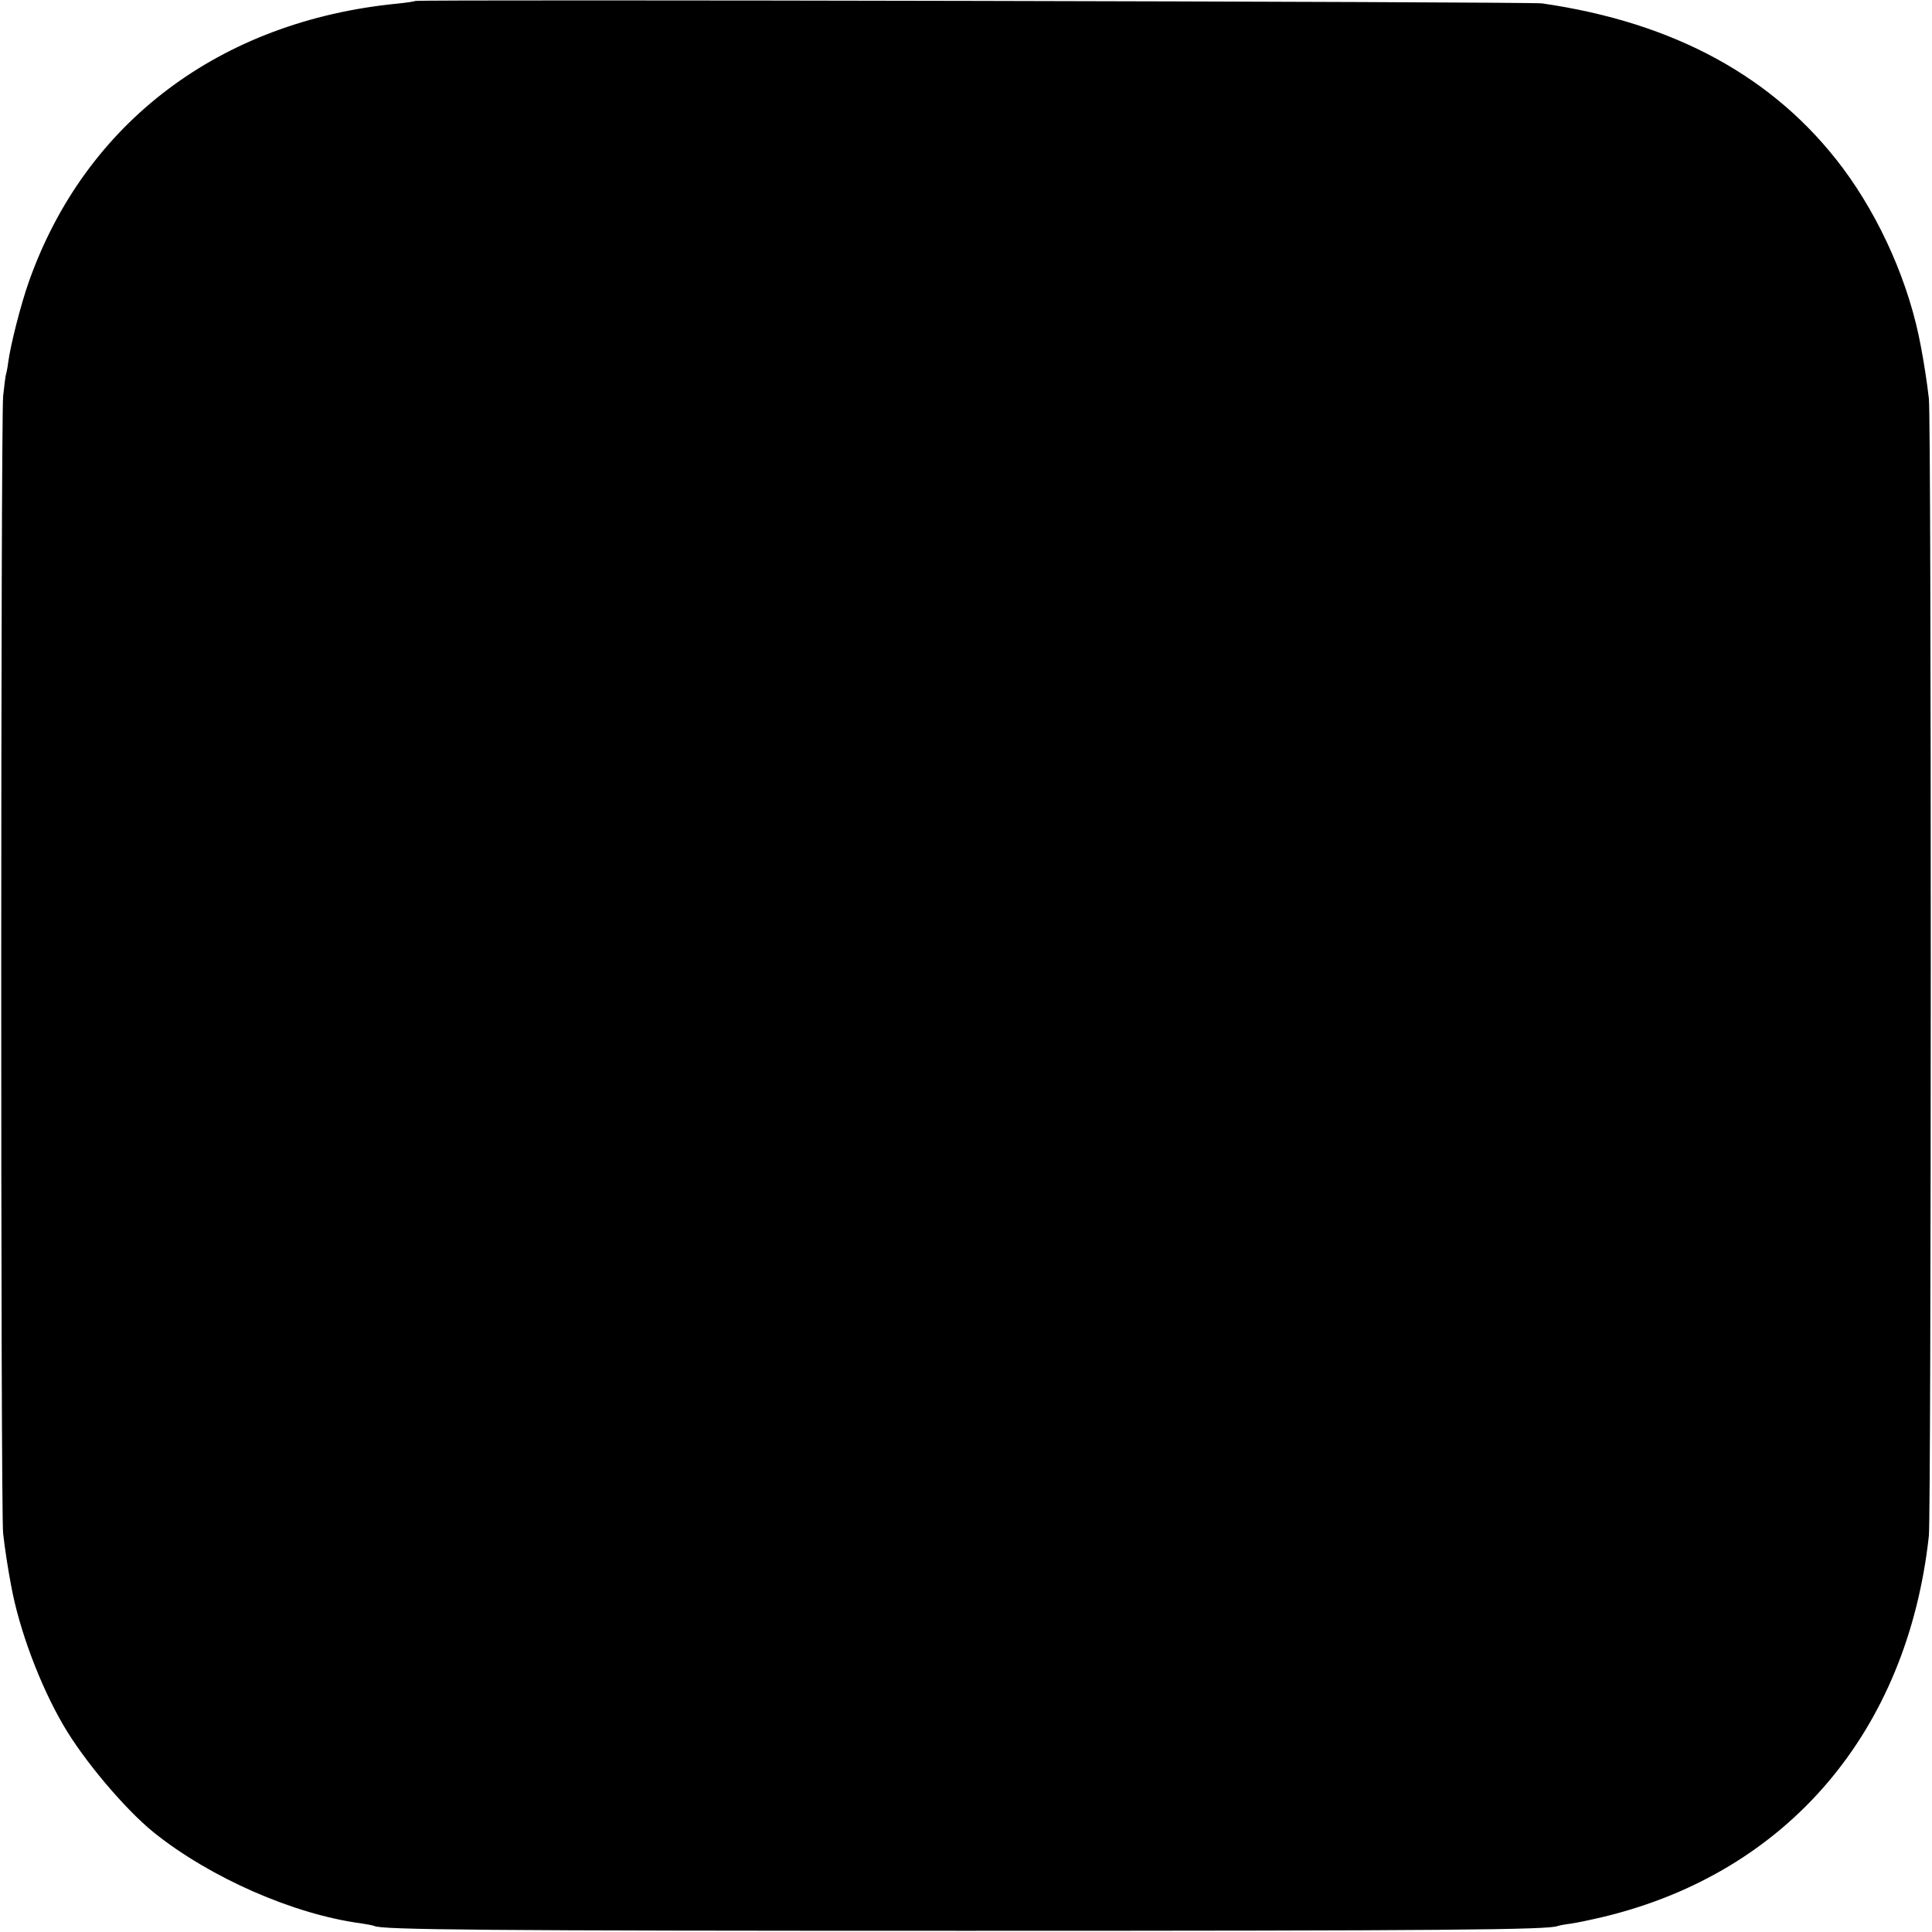
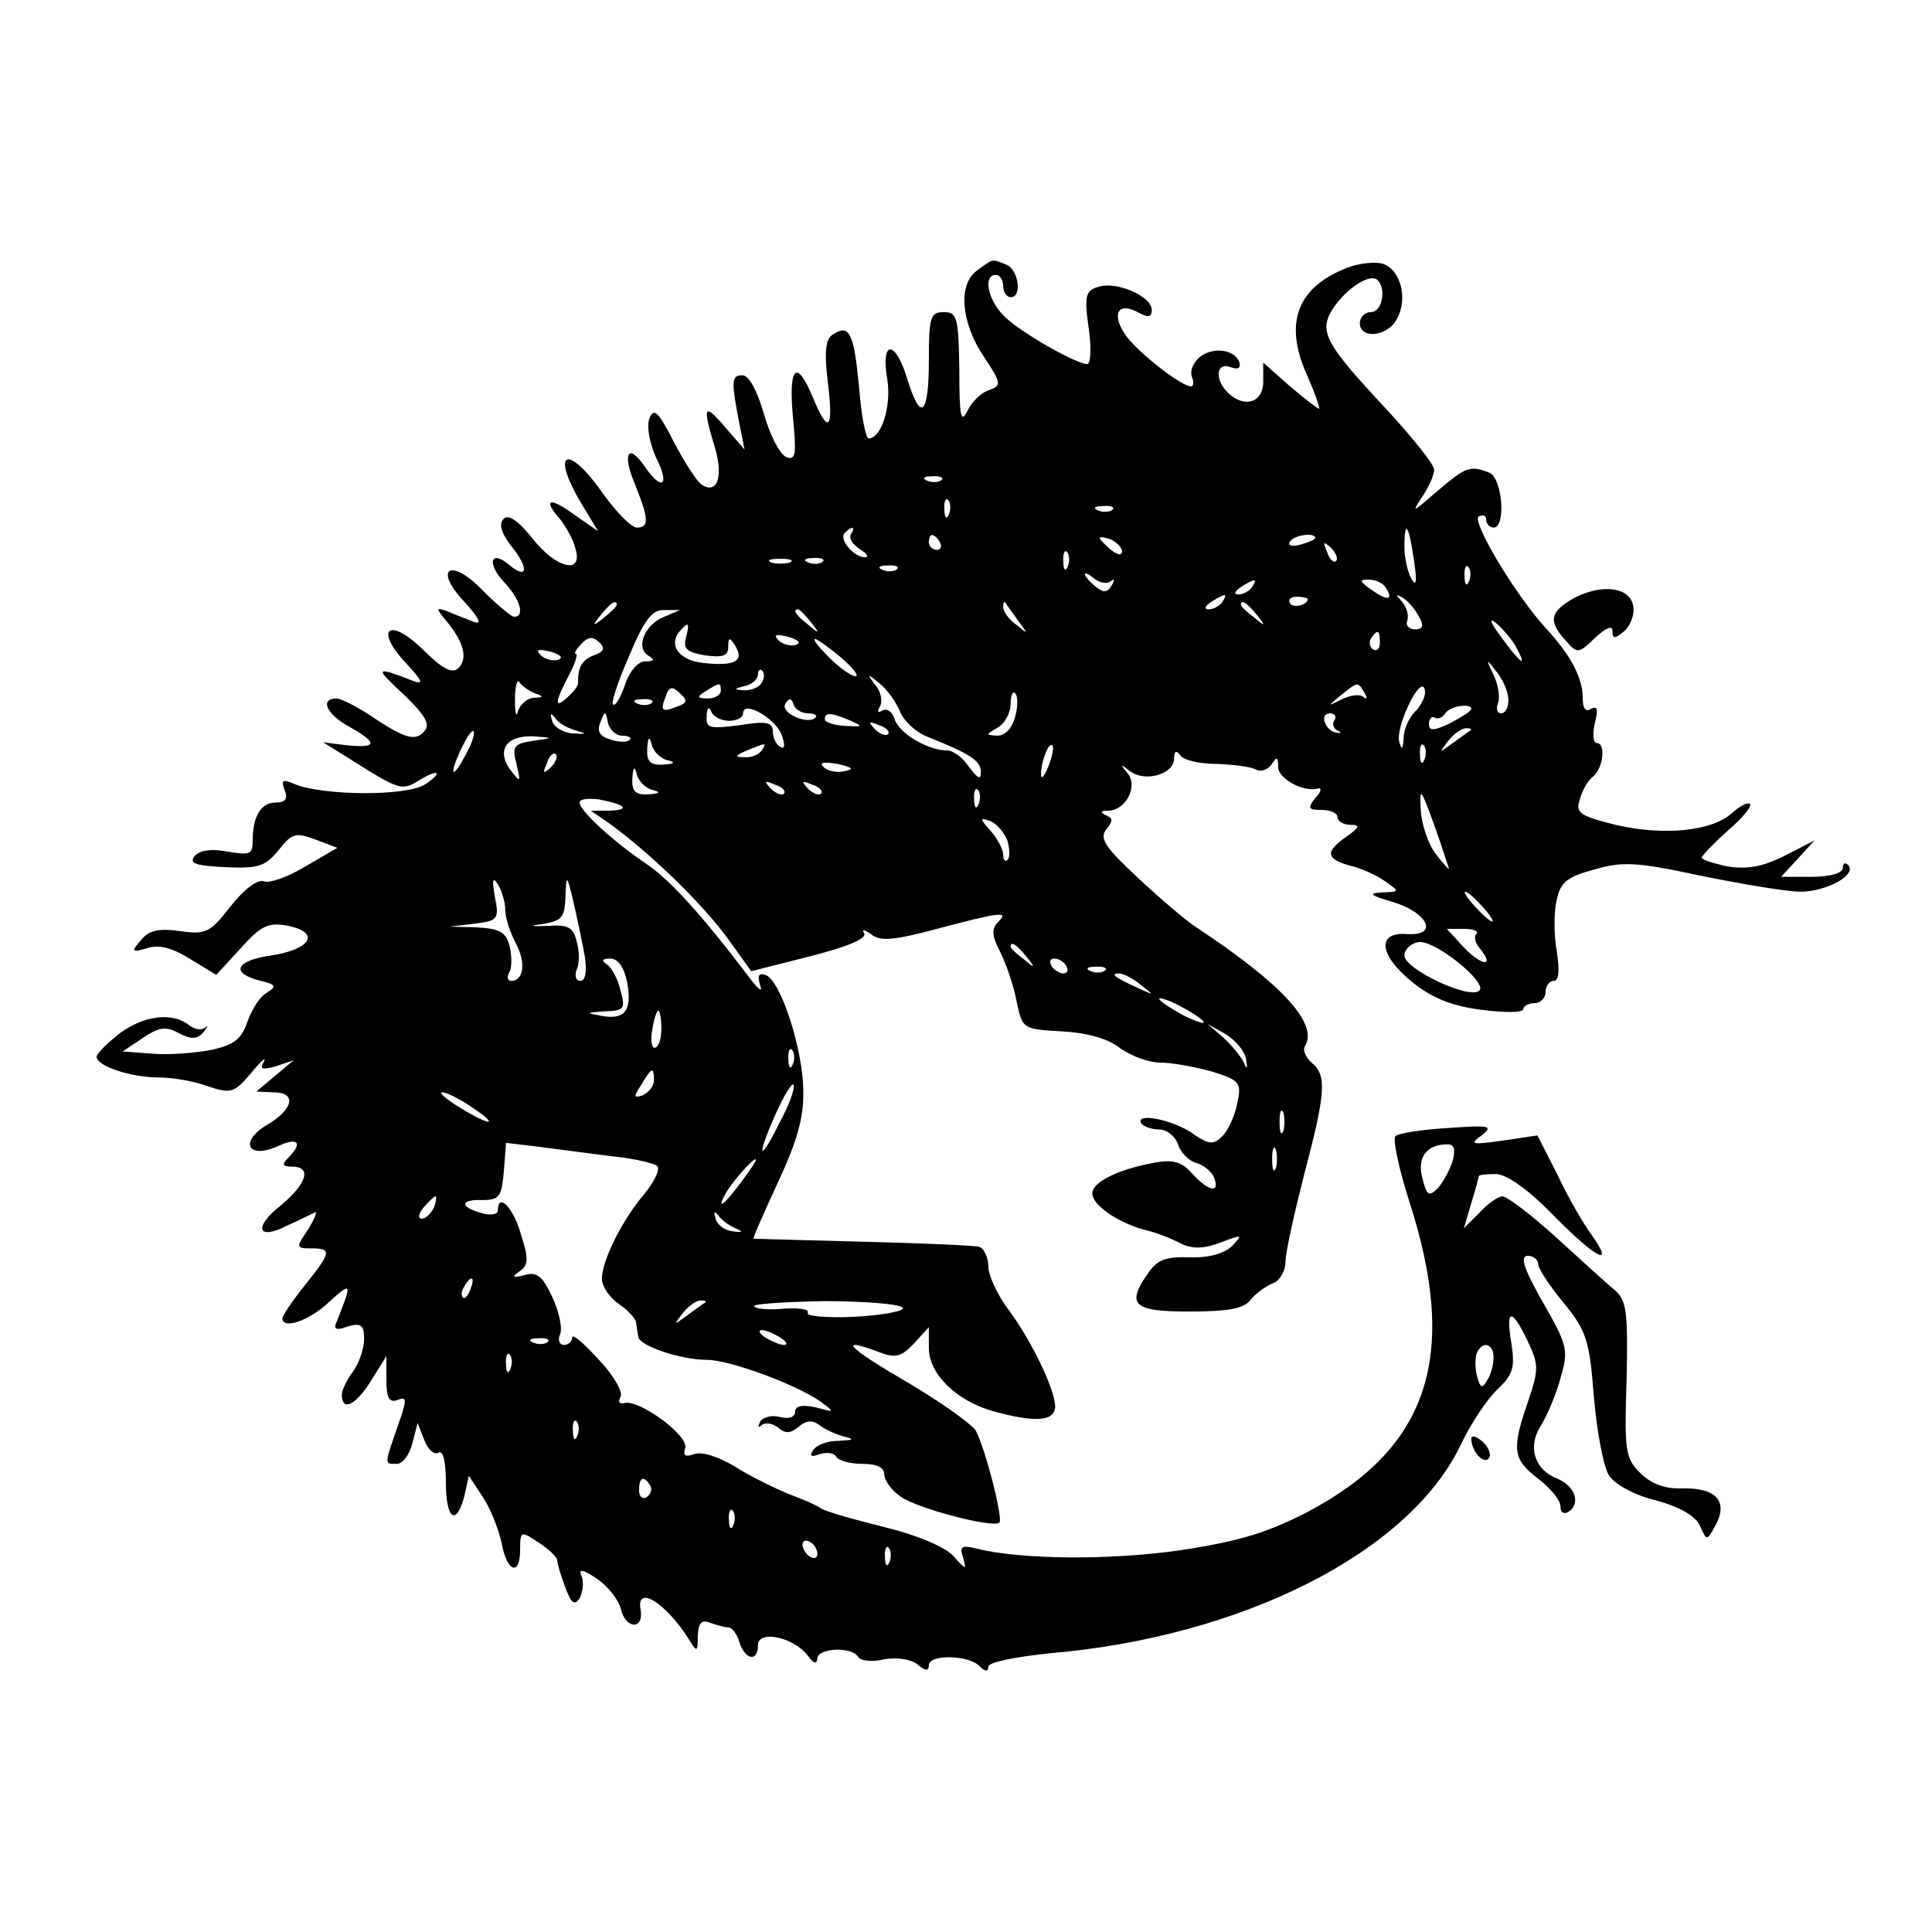
- <svg xmlns="http://www.w3.org/2000/svg" version="1.0" width="800pt" height="800pt" viewBox="0 0 800 800" preserveAspectRatio="xMidYMid meet">
-   <g transform="translate(0,800) scale(0.1,-0.1)" fill="#000000" stroke="none">
-     <path d="M1719 7996 c-2 -2 -35 -7 -74 -11 -735 -72 -1292 -493 -1525 -1150 -34 -96 -76 -261 -86 -335 -3 -25 -8 -47 -9 -50 -2 -3 -7 -44 -12 -90 -10 -108 -11 -4623 0 -4710 7 -63 21 -153 33 -215 33 -182 119 -412 216 -578 83 -144 256 -349 375 -445 233 -187 579 -339 857 -376 27 -4 52 -9 56 -11 27 -16 461 -20 2450 -20 1970 0 2423 4 2450 20 3 1 25 6 50 9 25 3 90 17 145 30 758 185 1253 766 1342 1576 10 96 11 4623 0 4710 -7 63 -21 153 -33 215 -47 257 -166 528 -324 740 -281 375 -696 602 -1245 681 -51 7 -4658 17 -4666 10z" />
+ <svg xmlns="http://www.w3.org/2000/svg" version="1.0" width="260pt" height="260pt" viewBox="0 0 260 260" preserveAspectRatio="xMidYMid meet">
+   <g transform="translate(0,260) scale(0.1,-0.1)" fill="#000000" stroke="none">
+     <path d="M1315 2236 c-26 -18 -22 -70 9 -116 24 -36 24 -39 7 -45 -10 -3 -23 -15 -29 -28 -9 -18 -11 -7 -11 56 -1 70 -3 77 -21 77 -18 0 -20 -7 -20 -65 0 -74 -11 -84 -29 -25 -16 53 -36 53 -27 0 6 -37 -8 -80 -25 -80 -4 0 -10 31 -13 70 -7 73 -13 84 -35 70 -10 -6 -12 -22 -7 -64 8 -64 1 -72 -20 -21 -22 53 -33 42 -27 -25 5 -52 4 -60 -9 -55 -9 4 -22 30 -30 58 -9 31 -20 52 -29 52 -15 0 -15 -8 -4 -65 l7 -35 -26 30 c-29 34 -31 29 -14 -27 12 -40 3 -64 -18 -50 -6 4 -23 30 -37 57 -21 41 -27 47 -33 32 -4 -11 0 -33 9 -53 19 -38 8 -46 -16 -11 -22 32 -30 16 -12 -26 18 -45 19 -57 2 -57 -7 0 -27 20 -45 45 -48 69 -72 59 -30 -12 l23 -38 -33 23 c-33 24 -42 20 -18 -7 7 -9 17 -26 20 -38 12 -37 -25 -29 -58 13 -19 24 -32 32 -38 26 -7 -7 -4 -19 11 -38 23 -29 21 -45 -4 -24 -25 21 -30 2 -7 -23 22 -23 29 -47 14 -47 -4 0 -23 16 -42 35 -44 46 -68 30 -24 -16 19 -21 23 -30 12 -26 -10 4 -26 10 -35 14 -17 6 -17 5 -2 -13 23 -28 29 -50 16 -63 -8 -8 -21 -2 -48 25 -45 44 -66 28 -23 -18 23 -25 25 -30 9 -24 -46 18 -49 17 -25 -6 46 -43 52 -54 37 -66 -10 -8 -24 -4 -58 18 -24 17 -50 30 -56 30 -23 0 -14 -21 17 -38 39 -22 38 -29 -3 -25 l-32 4 40 -25 c60 -38 66 -40 86 -28 28 18 37 14 12 -3 -24 -17 -139 -16 -177 0 -16 7 -18 5 -13 -8 5 -12 1 -17 -12 -17 -20 0 -31 -19 -31 -52 0 -18 -4 -19 -34 -14 -21 4 -37 2 -44 -6 -8 -10 1 -13 41 -15 45 -2 54 1 72 23 18 23 23 24 50 14 l29 -11 -43 -25 c-23 -14 -48 -23 -56 -20 -8 3 -26 -10 -45 -34 -27 -35 -33 -38 -68 -33 -28 4 -42 1 -52 -12 -14 -16 -13 -17 8 -11 15 5 33 1 57 -14 l36 -22 33 36 c28 31 37 35 64 30 44 -9 30 -32 -24 -40 -48 -7 -54 -24 -13 -34 20 -5 22 -7 8 -16 -9 -5 -20 -22 -26 -39 -8 -23 -17 -31 -49 -38 -21 -4 -57 -7 -79 -5 l-40 3 27 18 c22 15 31 16 48 7 17 -9 25 -9 34 1 6 8 7 10 2 6 -5 -4 -15 -2 -21 3 -22 18 -60 14 -93 -10 -17 -13 -32 -28 -32 -32 0 -13 47 -28 84 -28 18 0 48 -5 66 -12 31 -10 35 -9 58 18 13 16 21 23 17 15 -6 -10 -2 -11 16 -6 l24 8 -25 -21 -25 -21 23 -1 c32 0 27 -23 -9 -44 -38 -23 -25 -47 16 -28 26 12 33 4 13 -16 -9 -9 -8 -12 5 -12 27 0 20 -23 -15 -52 -38 -30 -31 -48 9 -27 16 7 32 15 36 17 5 3 1 -7 -8 -22 -17 -25 -17 -26 4 -26 28 0 27 -5 -9 -50 -17 -21 -30 -41 -30 -44 0 -16 37 -3 63 22 31 28 31 26 10 -27 -5 -10 0 -12 15 -6 18 5 22 2 22 -17 0 -13 -7 -33 -15 -44 -8 -10 -15 -25 -15 -31 0 -24 20 -13 40 20 l20 32 0 -32 c0 -25 4 -31 15 -27 13 5 13 1 0 -36 -18 -52 -18 -50 -1 -50 8 0 17 12 21 28 l7 27 9 -23 c5 -13 13 -20 19 -17 6 4 10 -11 10 -39 0 -51 14 -61 25 -19 l6 27 19 -29 c10 -15 21 -43 25 -61 7 -40 25 -46 25 -9 0 25 1 25 25 9 14 -9 25 -20 25 -24 0 -5 5 -21 11 -37 8 -21 12 -24 19 -14 4 8 6 21 3 29 -5 11 0 11 21 -3 14 -10 29 -28 32 -42 7 -26 31 -26 26 1 -6 34 34 9 65 -40 11 -18 12 -18 12 5 1 17 5 22 17 17 9 -3 19 -6 24 -6 5 0 12 -9 15 -20 8 -24 25 -27 25 -4 0 21 48 11 67 -14 8 -11 12 -12 13 -4 0 14 46 17 55 2 3 -5 19 -7 35 -3 18 3 36 0 45 -7 10 -9 15 -9 15 -1 0 15 53 14 68 -1 8 -8 12 -8 12 -1 0 6 35 13 82 18 259 22 483 135 553 279 14 30 37 64 50 76 21 20 24 29 19 62 -8 47 0 49 22 3 15 -32 15 -38 0 -82 -22 -64 -20 -77 14 -103 17 -13 30 -29 30 -37 0 -8 4 -11 10 -8 18 11 10 35 -14 45 -31 12 -41 43 -22 72 8 13 20 41 26 63 11 38 10 44 -24 103 -25 44 -31 62 -20 62 7 0 14 -5 14 -11 0 -6 15 -29 34 -52 31 -38 35 -50 41 -127 4 -47 13 -94 20 -105 7 -12 34 -27 63 -34 33 -9 54 -21 60 -35 9 -20 9 -20 21 2 17 32 0 50 -45 49 -23 -1 -42 6 -57 21 -20 20 -21 30 -18 126 2 91 0 106 -16 120 -10 8 -45 40 -79 71 -33 30 -66 55 -72 55 -6 0 -20 -10 -31 -22 l-21 -21 10 34 c6 19 10 35 10 36 0 2 10 3 23 3 14 0 43 -20 77 -55 58 -59 84 -72 52 -27 -11 15 -32 51 -46 81 l-27 53 -47 -7 c-42 -6 -45 -5 -28 7 16 13 11 14 -45 10 -35 -2 -67 -7 -71 -11 -4 -3 4 -42 18 -86 68 -209 27 -333 -135 -419 -54 -28 -92 -40 -171 -52 -95 -14 -216 -13 -276 2 -20 5 -23 3 -18 -12 5 -17 4 -17 -13 2 -11 12 -48 28 -93 39 -41 10 -79 21 -85 25 -5 4 -26 13 -45 20 -19 8 -52 24 -72 37 -22 13 -44 20 -54 16 -12 -4 -15 -2 -12 8 6 16 -60 65 -81 61 -7 -2 -10 1 -6 8 4 6 -9 29 -29 50 -20 22 -36 36 -36 30 0 -5 -5 -10 -11 -10 -6 0 -9 7 -5 15 3 9 -2 31 -11 50 -13 28 -21 34 -37 29 -16 -4 -18 -3 -7 5 12 8 13 16 2 50 -10 36 -31 57 -31 32 0 -5 -9 -7 -20 -4 -31 8 -32 19 -2 18 24 0 27 4 30 38 l3 39 42 -5 c23 -3 68 -9 100 -13 31 -3 60 -10 62 -14 3 -5 -5 -21 -18 -37 -30 -35 -57 -90 -57 -114 0 -10 10 -25 23 -34 12 -8 23 -20 23 -25 1 -6 2 -14 3 -19 1 -12 57 -31 92 -31 31 0 120 -33 153 -56 20 -15 20 -15 -6 -8 -19 4 -28 2 -28 -6 0 -7 -8 -10 -20 -7 -11 3 -23 0 -27 -6 -3 -7 -3 -9 2 -5 4 4 14 3 22 -3 10 -9 17 -8 28 1 10 9 19 9 28 2 6 -5 21 -12 32 -15 16 -4 14 -5 -7 -6 -15 0 -30 -6 -34 -13 -5 -8 -2 -9 9 -5 9 3 19 2 22 -3 4 -6 19 -10 36 -10 19 0 29 -5 29 -14 0 -8 10 -22 22 -30 22 -16 125 -43 133 -35 5 6 -19 100 -32 124 -6 9 -48 39 -94 66 -79 46 -93 61 -35 39 21 -8 29 -6 46 12 l20 22 0 -28 c0 -35 37 -71 86 -85 58 -16 84 -14 84 7 -1 24 -33 90 -64 131 -14 19 -26 45 -26 57 0 12 -6 24 -12 26 -7 2 -78 5 -158 7 -80 2 -146 4 -146 4 -1 1 14 35 33 76 26 56 35 87 34 125 -1 56 -31 148 -51 154 -9 3 -11 -1 -7 -14 4 -11 -3 -5 -15 11 -62 82 -107 132 -139 153 -43 29 -89 71 -89 82 0 5 12 6 27 4 36 -7 42 -14 12 -15 l-24 0 22 -15 c55 -39 131 -112 166 -162 l28 -39 79 20 c51 13 77 24 73 31 -4 6 0 5 9 -1 12 -10 29 -9 89 7 87 23 97 24 82 9 -9 -9 -8 -19 3 -40 8 -16 18 -45 22 -66 8 -38 8 -38 62 -41 34 -2 62 -10 78 -23 14 -10 38 -19 54 -19 15 0 47 -6 69 -12 38 -12 40 -15 34 -43 -3 -16 -12 -36 -20 -44 -12 -12 -18 -12 -42 5 -28 18 -76 27 -67 12 3 -4 14 -8 24 -8 10 0 21 -9 25 -19 3 -11 14 -23 25 -26 10 -3 21 -12 24 -20 8 -22 -8 -18 -30 6 -14 16 -26 19 -52 14 -48 -9 -82 -26 -82 -41 0 -16 34 -39 70 -49 14 -3 35 -11 48 -18 17 -8 31 -8 55 1 29 11 30 11 15 -5 -11 -10 -31 -16 -57 -15 -31 1 -43 -3 -55 -20 -31 -44 -22 -53 55 -53 52 0 74 4 82 16 7 8 20 18 30 22 9 3 17 17 17 29 0 13 12 66 25 117 29 110 31 134 10 151 -8 7 -12 17 -9 22 19 30 -31 84 -146 160 -14 9 -49 39 -79 67 -44 41 -52 53 -42 65 9 11 9 15 -1 19 -8 4 -7 6 4 6 24 1 40 34 25 51 -10 12 -9 12 4 2 20 -15 59 -4 59 17 0 10 3 12 8 5 4 -7 26 -12 49 -12 24 -1 48 -4 54 -8 6 -3 15 0 20 7 7 11 9 11 9 -3 0 -16 35 -35 54 -29 5 1 4 -5 -4 -13 -11 -14 -9 -16 9 -16 11 0 21 -4 21 -10 0 -5 8 -10 17 -10 14 0 13 -3 -5 -16 -29 -20 -28 -30 5 -39 14 -3 36 -13 47 -21 20 -14 20 -14 -4 -15 -20 -1 -16 -4 15 -13 48 -15 61 -46 18 -43 -41 3 -37 -29 8 -65 26 -21 53 -32 93 -37 31 -4 56 -4 56 1 0 4 7 8 15 8 8 0 15 7 15 15 0 8 5 15 11 15 7 0 8 14 4 40 -4 22 -4 53 0 69 5 24 14 31 51 41 38 11 57 10 145 -9 55 -11 114 -21 132 -21 35 0 77 23 64 36 -4 4 -7 2 -7 -4 0 -7 -17 -12 -42 -12 l-41 0 22 24 23 25 -41 -21 c-30 -15 -51 -18 -76 -14 -19 4 -35 9 -35 12 0 2 16 19 35 36 20 17 33 33 30 36 -3 3 -14 -3 -24 -12 -27 -25 -93 -31 -157 -16 -48 12 -54 16 -48 34 3 12 11 26 18 31 14 12 17 45 5 45 -5 0 -6 12 -3 26 5 19 4 25 -5 20 -7 -5 -11 1 -11 14 0 28 -16 58 -50 95 -42 46 -100 144 -90 150 6 3 10 1 10 -4 0 -6 5 -11 10 -11 17 0 12 67 -6 74 -26 10 -31 8 -71 -26 -31 -27 -34 -29 -20 -8 9 13 17 30 17 38 0 7 -29 43 -64 81 -83 89 -92 105 -72 136 18 27 50 48 60 38 12 -12 6 -43 -9 -43 -8 0 -15 -7 -15 -15 0 -22 38 -18 50 6 15 27 5 66 -19 74 -10 3 -31 1 -47 -5 -68 -26 -87 -74 -55 -145 11 -25 18 -45 16 -45 -2 0 -20 14 -40 31 l-35 31 0 -26 c0 -28 -26 -36 -48 -14 -18 18 -15 41 4 34 10 -4 14 -1 12 6 -6 18 -36 22 -54 7 -8 -7 -13 -18 -10 -26 3 -7 2 -13 -1 -13 -13 0 -68 43 -86 66 -22 29 -14 49 14 34 14 -8 19 -7 19 3 0 18 -47 39 -72 31 -17 -5 -19 -12 -13 -55 4 -27 3 -49 -2 -49 -14 0 -87 41 -110 63 -23 21 -31 57 -13 57 6 0 10 -7 10 -15 0 -8 5 -15 10 -15 16 0 11 37 -6 44 -20 8 -17 8 -39 -8z m-48 -282 c-3 -3 -12 -4 -19 -1 -8 3 -5 6 6 6 11 1 17 -2 13 -5z m10 -46 c-3 -8 -6 -5 -6 6 -1 11 2 17 5 13 3 -3 4 -12 1 -19z m220 6 c-3 -3 -12 -4 -19 -1 -8 3 -5 6 6 6 11 1 17 -2 13 -5z m-352 -33 c-3 -6 3 -14 12 -20 10 -6 13 -11 7 -11 -15 0 -36 25 -27 33 10 10 15 8 8 -2z m758 -36 c4 -27 3 -35 -3 -25 -5 8 -10 28 -10 44 0 39 6 30 13 -19z m-638 25 c3 -5 1 -10 -4 -10 -6 0 -11 5 -11 10 0 6 2 10 4 10 3 0 8 -4 11 -10z m245 -12 c0 -6 -6 -5 -15 2 -8 7 -15 14 -15 16 0 2 7 1 15 -2 8 -4 15 -11 15 -16z m260 18 c0 -2 -9 -6 -20 -9 -11 -3 -18 -1 -14 4 5 9 34 13 34 5z m28 -31 c-3 -3 -9 2 -12 12 -6 14 -5 15 5 6 7 -7 10 -15 7 -18z m-361 -7 c-3 -8 -6 -5 -6 6 -1 11 2 17 5 13 3 -3 4 -12 1 -19z m-374 5 c-7 -2 -19 -2 -25 0 -7 3 -2 5 12 5 14 0 19 -2 13 -5z m44 1 c-3 -3 -12 -4 -19 -1 -8 3 -5 6 6 6 11 1 17 -2 13 -5z m100 -10 c-3 -3 -12 -4 -19 -1 -8 3 -5 6 6 6 11 1 17 -2 13 -5z m770 -16 c-3 -8 -6 -5 -6 6 -1 11 2 17 5 13 3 -3 4 -12 1 -19z m-482 0 c5 4 5 1 1 -6 -6 -10 -11 -10 -22 -1 -8 6 -14 14 -14 16 0 3 6 0 13 -6 8 -6 18 -7 22 -3z m190 -8 c-3 -5 -12 -10 -18 -10 -7 0 -6 4 3 10 19 12 23 12 15 0z m180 -1 c11 -17 2 -18 -19 -3 -17 12 -17 14 -4 14 9 0 20 -5 23 -11z m-220 -19 c-3 -5 -12 -10 -18 -10 -7 0 -6 4 3 10 19 12 23 12 15 0z m115 4 c0 -8 -19 -13 -24 -6 -3 5 1 9 9 9 8 0 15 -2 15 -3z m149 -23 c8 -13 6 -18 -5 -18 -8 0 -13 6 -10 12 2 7 -1 18 -7 25 -9 10 -9 11 0 6 7 -4 17 -15 22 -25z m-1079 15 c0 -2 -8 -10 -17 -17 -16 -13 -17 -12 -4 4 13 16 21 21 21 13z m540 -21 c14 -19 14 -19 -2 -6 -10 7 -18 18 -18 24 0 6 1 8 3 6 1 -2 9 -13 17 -24z m321 8 c13 -16 12 -17 -3 -4 -10 7 -18 15 -18 17 0 8 8 3 21 -13z m-797 -3 c-26 -10 -39 -41 -22 -52 10 -6 9 -8 -4 -8 -9 0 -21 -13 -27 -32 -6 -17 -13 -29 -16 -26 -3 2 7 32 22 66 20 48 31 62 47 61 l21 0 -21 -9z m197 -7 c13 -16 12 -17 -3 -4 -17 13 -22 21 -14 21 2 0 10 -8 17 -17z m950 -35 c15 -28 5 -21 -21 15 -15 20 -17 27 -6 18 9 -8 22 -23 27 -33z m-1118 13 c-4 -14 2 -19 26 -23 23 -3 31 -1 31 11 0 14 2 14 10 1 12 -20 -2 -27 -45 -22 -33 4 -47 26 -28 45 10 11 11 8 6 -12z m-124 -23 c-16 -6 -22 -17 -21 -38 0 -3 -6 -11 -14 -18 -18 -17 -18 -8 1 28 9 17 13 30 10 30 -3 0 0 6 7 13 9 10 15 11 24 3 9 -8 7 -13 -7 -18z m272 14 c-7 -2 -18 1 -23 6 -8 8 -4 9 13 5 13 -4 18 -8 10 -11z m786 3 c0 -8 -4 -12 -9 -9 -5 3 -6 10 -3 15 9 13 12 11 12 -6z m-725 -20 c16 -14 25 -25 19 -25 -5 0 -21 11 -35 25 -14 14 -23 25 -19 25 3 0 18 -11 35 -25z m-381 -3 c-7 -2 -18 1 -23 6 -8 8 -4 9 13 5 13 -4 18 -8 10 -11z m1279 -54 c0 -10 -4 -18 -10 -18 -5 0 -7 6 -4 14 3 8 0 25 -6 38 -11 22 -10 22 4 4 9 -11 16 -28 16 -38z m-1005 23 c-3 -6 -14 -10 -23 -10 -15 1 -15 2 1 6 9 2 17 9 17 15 0 6 3 9 6 5 3 -3 3 -10 -1 -16z m-305 -14 c12 -4 12 -6 -2 -6 -9 -1 -18 -9 -21 -18 -2 -10 -4 -3 -4 15 0 18 3 29 6 24 3 -5 13 -12 21 -15z m491 -24 c5 -13 21 -28 36 -34 60 -24 73 -33 73 -48 0 -11 -4 -9 -16 7 -8 12 -21 22 -29 22 -26 0 -65 23 -71 42 -3 10 -10 15 -16 12 -7 -4 -8 -2 -4 5 4 6 2 20 -6 29 -12 16 -11 16 6 2 10 -8 22 -25 27 -37z m-300 6 c-20 -8 -23 -6 -15 14 4 13 9 14 19 4 11 -10 10 -13 -4 -18z m59 21 c0 -5 -8 -10 -17 -10 -15 0 -16 2 -3 10 19 12 20 12 20 0z m866 -2 c4 -7 4 -10 -1 -6 -4 4 -17 3 -29 -3 -20 -10 -20 -10 -2 5 24 19 23 19 32 4z m70 -24 c-9 -8 -17 -25 -17 -37 -1 -16 -3 -17 -6 -5 -5 20 28 89 34 71 3 -7 -3 -20 -11 -29z m-540 -9 c-4 -15 -13 -25 -24 -25 -16 1 -16 1 1 11 9 5 17 20 17 31 0 12 3 19 6 15 4 -3 4 -18 0 -32z m-489 19 c-3 -3 -12 -4 -19 -1 -8 3 -5 6 6 6 11 1 17 -2 13 -5z m211 -14 c8 0 13 -3 9 -6 -10 -10 -48 7 -40 19 5 8 8 8 11 -1 2 -7 11 -12 20 -12z m-107 -10 c10 0 19 4 19 10 0 18 43 -6 52 -29 5 -14 4 -20 -2 -16 -6 3 -10 13 -10 21 0 12 -9 14 -45 8 -40 -5 -45 -4 -44 12 0 11 3 14 6 7 2 -7 13 -13 24 -13z m999 16 c0 -3 -13 -11 -28 -19 -23 -11 -29 -11 -29 -1 0 7 4 11 8 8 4 -2 10 0 14 6 6 10 35 14 35 6z m-1205 -29 c16 -5 15 -5 -4 -4 -14 1 -26 9 -28 17 -3 10 -2 11 4 4 4 -7 17 -14 28 -17z m62 -7 c9 0 14 -3 10 -6 -3 -3 -15 -3 -26 1 -14 4 -18 11 -13 23 6 16 7 16 10 0 2 -10 11 -18 19 -18z m308 20 c17 -8 16 -8 -7 -7 -16 1 -28 5 -28 9 0 10 9 9 35 -2z m651 1 c-4 -5 -1 -12 4 -14 6 -3 5 -4 -2 -3 -15 3 -23 26 -8 26 6 0 9 -4 6 -9z m-601 -19 c-3 -3 -11 0 -18 7 -9 10 -8 11 6 5 10 -3 15 -9 12 -12z m-569 -29 c-8 -15 -15 -25 -16 -21 0 12 23 58 27 54 3 -2 -2 -17 -11 -33z m1353 34 c-2 -1 -13 -9 -24 -17 -19 -14 -19 -14 -6 3 7 9 18 17 24 17 6 0 8 -1 6 -3z m-1262 -14 c-26 -4 -28 -8 -22 -31 6 -26 6 -26 -9 -7 -18 26 -4 46 33 44 26 -2 26 -2 -2 -6z m181 -26 c12 -3 10 -5 -5 -6 -18 -1 -23 4 -22 22 1 15 3 17 6 5 2 -9 12 -19 21 -21z m127 13 c-3 -5 -14 -10 -23 -9 -14 0 -13 2 3 9 27 11 27 11 20 0z m386 -21 c-5 -13 -10 -19 -10 -12 -1 15 10 45 15 40 3 -2 0 -15 -5 -28z m506 9 c-3 -8 -6 -5 -6 6 -1 11 2 17 5 13 3 -3 4 -12 1 -19z m-1176 -11 c-10 -9 -11 -8 -5 6 3 10 9 15 12 12 3 -3 0 -11 -7 -18z m395 -5 c-10 -2 -22 0 -28 6 -6 6 0 7 19 4 21 -5 23 -7 9 -10z m-258 -25 c12 -3 10 -5 -5 -6 -18 -1 -23 4 -22 22 1 15 3 17 6 5 2 -9 12 -19 21 -21z m177 -5 c-3 -3 -11 0 -18 7 -9 10 -8 11 6 5 10 -3 15 -9 12 -12z m50 0 c-3 -3 -11 0 -18 7 -9 10 -8 11 6 5 10 -3 15 -9 12 -12z m212 -14 c-3 -8 -6 -5 -6 6 -1 11 2 17 5 13 3 -3 4 -12 1 -19z m633 -87 c0 -2 -8 7 -18 20 -10 13 -19 40 -20 59 -2 32 0 30 18 -20 11 -30 19 -57 20 -59z m-594 37 c3 -11 3 -22 0 -25 -3 -4 -6 0 -6 7 0 7 -8 22 -17 32 -15 17 -15 18 0 13 9 -4 19 -16 23 -27z m-676 -93 c0 -11 7 -31 14 -44 14 -26 11 -51 -6 -51 -5 0 -6 5 -3 11 4 5 4 21 1 35 -5 20 -13 24 -44 26 l-37 1 34 4 c31 4 33 6 27 36 -4 23 -3 28 4 17 5 -8 10 -24 10 -35z m107 -62 c3 -20 1 -33 -6 -33 -6 0 -8 7 -5 15 4 8 4 25 0 38 -4 19 -12 23 -38 21 -26 -1 -27 0 -5 3 23 4 27 9 28 36 1 31 2 31 11 -8 5 -22 12 -55 15 -72z m1208 67 c10 -11 16 -20 13 -20 -3 0 -13 9 -23 20 -10 11 -16 20 -13 20 3 0 13 -9 23 -20z m-8 -37 c-4 -3 -2 -12 5 -20 20 -25 2 -23 -22 2 l-23 25 23 0 c13 0 20 -3 17 -7z m4 -76 c-13 -13 -101 29 -101 47 0 8 8 16 18 18 21 5 94 -54 83 -65z m-610 46 c13 -16 12 -17 -3 -4 -10 7 -18 15 -18 17 0 8 8 3 21 -13z m-537 -35 c7 -38 -3 -51 -35 -45 -21 4 -21 4 5 6 26 1 28 3 21 28 -3 15 -12 31 -18 35 -8 5 -7 8 4 8 11 0 19 -12 23 -32z m591 22 c3 -5 2 -10 -4 -10 -5 0 -13 5 -16 10 -3 6 -2 10 4 10 5 0 13 -4 16 -10z m52 -6 c-3 -3 -12 -4 -19 -1 -8 3 -5 6 6 6 11 1 17 -2 13 -5z m49 -20 c18 -14 18 -14 -6 -3 -31 14 -36 19 -24 19 6 0 19 -7 30 -16z m84 -50 c0 -2 -13 2 -30 11 -16 9 -30 18 -30 21 0 2 14 -2 30 -11 17 -9 30 -18 30 -21z m-730 -9 c0 -14 -4 -25 -9 -25 -4 0 -6 11 -3 25 2 14 6 25 8 25 2 0 4 -11 4 -25z m787 -41 c2 -13 1 -14 -3 -4 -4 8 -16 23 -28 34 l-21 18 25 -14 c14 -9 26 -24 27 -34z m-610 -6 c-3 -8 -6 -5 -6 6 -1 11 2 17 5 13 3 -3 4 -12 1 -19z m-187 -22 c0 -8 -7 -16 -15 -20 -12 -4 -13 -2 -2 14 14 24 17 25 17 6z m170 -55 c-28 -57 -33 -51 -7 8 12 27 23 45 25 41 2 -5 -6 -27 -18 -49z m-415 19 c39 -26 25 -26 -17 0 -18 11 -28 20 -23 20 6 0 24 -9 40 -20z m1092 -32 c-3 -7 -5 -2 -5 12 0 14 2 19 5 13 2 -7 2 -19 0 -25z m-10 -50 c-3 -7 -5 -2 -5 12 0 14 2 19 5 13 2 -7 2 -19 0 -25z m238 10 c-4 -13 -13 -29 -20 -37 -12 -12 -15 -10 -21 14 -7 28 6 45 34 45 9 0 11 -7 7 -22z m-957 -28 c-22 -30 -35 -41 -22 -17 9 16 36 47 41 47 2 0 -6 -13 -19 -30z m-414 -35 c-4 -8 -11 -15 -16 -15 -6 0 -5 6 2 15 7 8 14 15 16 15 2 0 1 -7 -2 -15z m406 -28 c11 -5 9 -6 -4 -4 -11 1 -21 9 -23 17 -3 10 -2 11 4 4 4 -6 15 -14 23 -17z m-357 -82 c-3 -9 -8 -14 -10 -11 -3 3 -2 9 2 15 9 16 15 13 8 -4z m316 -18 c-2 -1 -13 -9 -24 -17 -19 -14 -19 -14 -6 3 7 9 18 17 24 17 6 0 8 -1 6 -3z m266 -7 c3 -4 -26 -10 -64 -12 -38 -2 -67 1 -64 5 3 5 -11 7 -30 6 -20 -2 -39 -1 -42 3 -4 3 39 6 94 7 55 0 103 -4 106 -9z m-165 -40 c8 -5 11 -10 5 -10 -5 0 -17 5 -25 10 -8 5 -10 10 -5 10 6 0 17 -5 25 -10z m-313 -6 c-3 -3 -12 -4 -19 -1 -8 3 -5 6 6 6 11 1 17 -2 13 -5z m1273 -21 c0 -10 -4 -24 -9 -31 -6 -11 -9 -10 -13 5 -3 10 -3 24 -1 31 7 18 23 15 23 -5z m-1323 -15 c-3 -8 -6 -5 -6 6 -1 11 2 17 5 13 3 -3 4 -12 1 -19z m90 -90 c-3 -8 -6 -5 -6 6 -1 11 2 17 5 13 3 -3 4 -12 1 -19z m98 -67 c3 -5 1 -12 -5 -16 -5 -3 -10 1 -10 9 0 18 6 21 15 7z m112 -53 c-3 -8 -6 -5 -6 6 -1 11 2 17 5 13 3 -3 4 -12 1 -19z m113 -39 c0 -6 -4 -7 -10 -4 -5 3 -10 11 -10 16 0 6 5 7 10 4 6 -3 10 -11 10 -16z m97 -11 c-3 -8 -6 -5 -6 6 -1 11 2 17 5 13 3 -3 4 -12 1 -19z" />
+     <path d="M2118 1795 c-32 -18 -35 -31 -11 -57 16 -18 17 -18 40 4 14 13 23 17 23 9 0 -11 3 -11 15 -1 9 7 15 23 13 34 -4 26 -42 31 -80 11z" />
+     <path d="M1980 664 c0 -17 17 -36 24 -26 3 5 -1 15 -9 22 -8 7 -15 9 -15 4z" />
  </g>
</svg>
